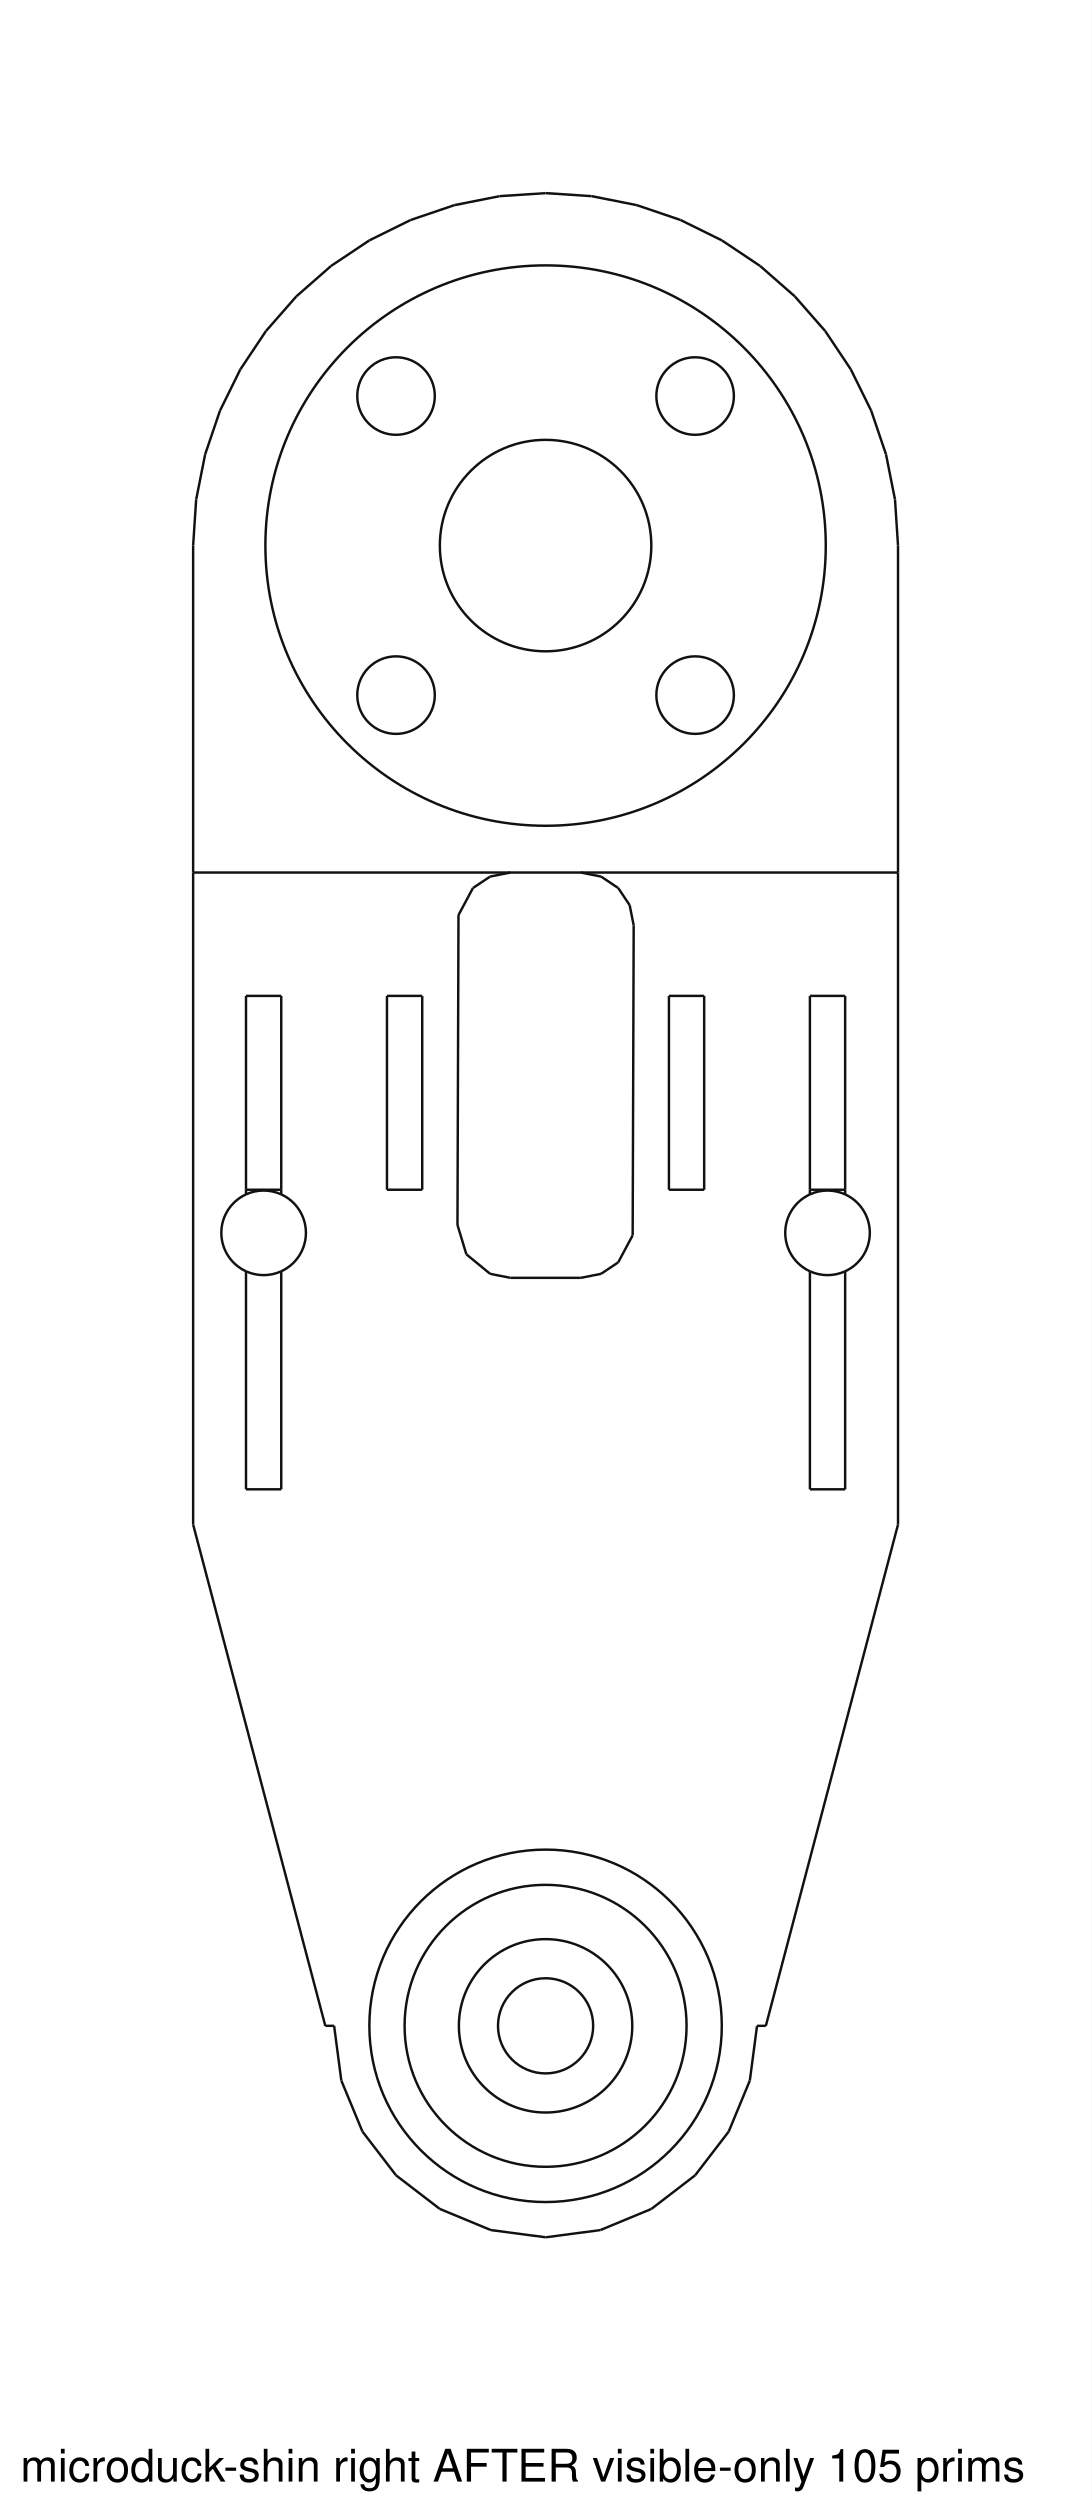
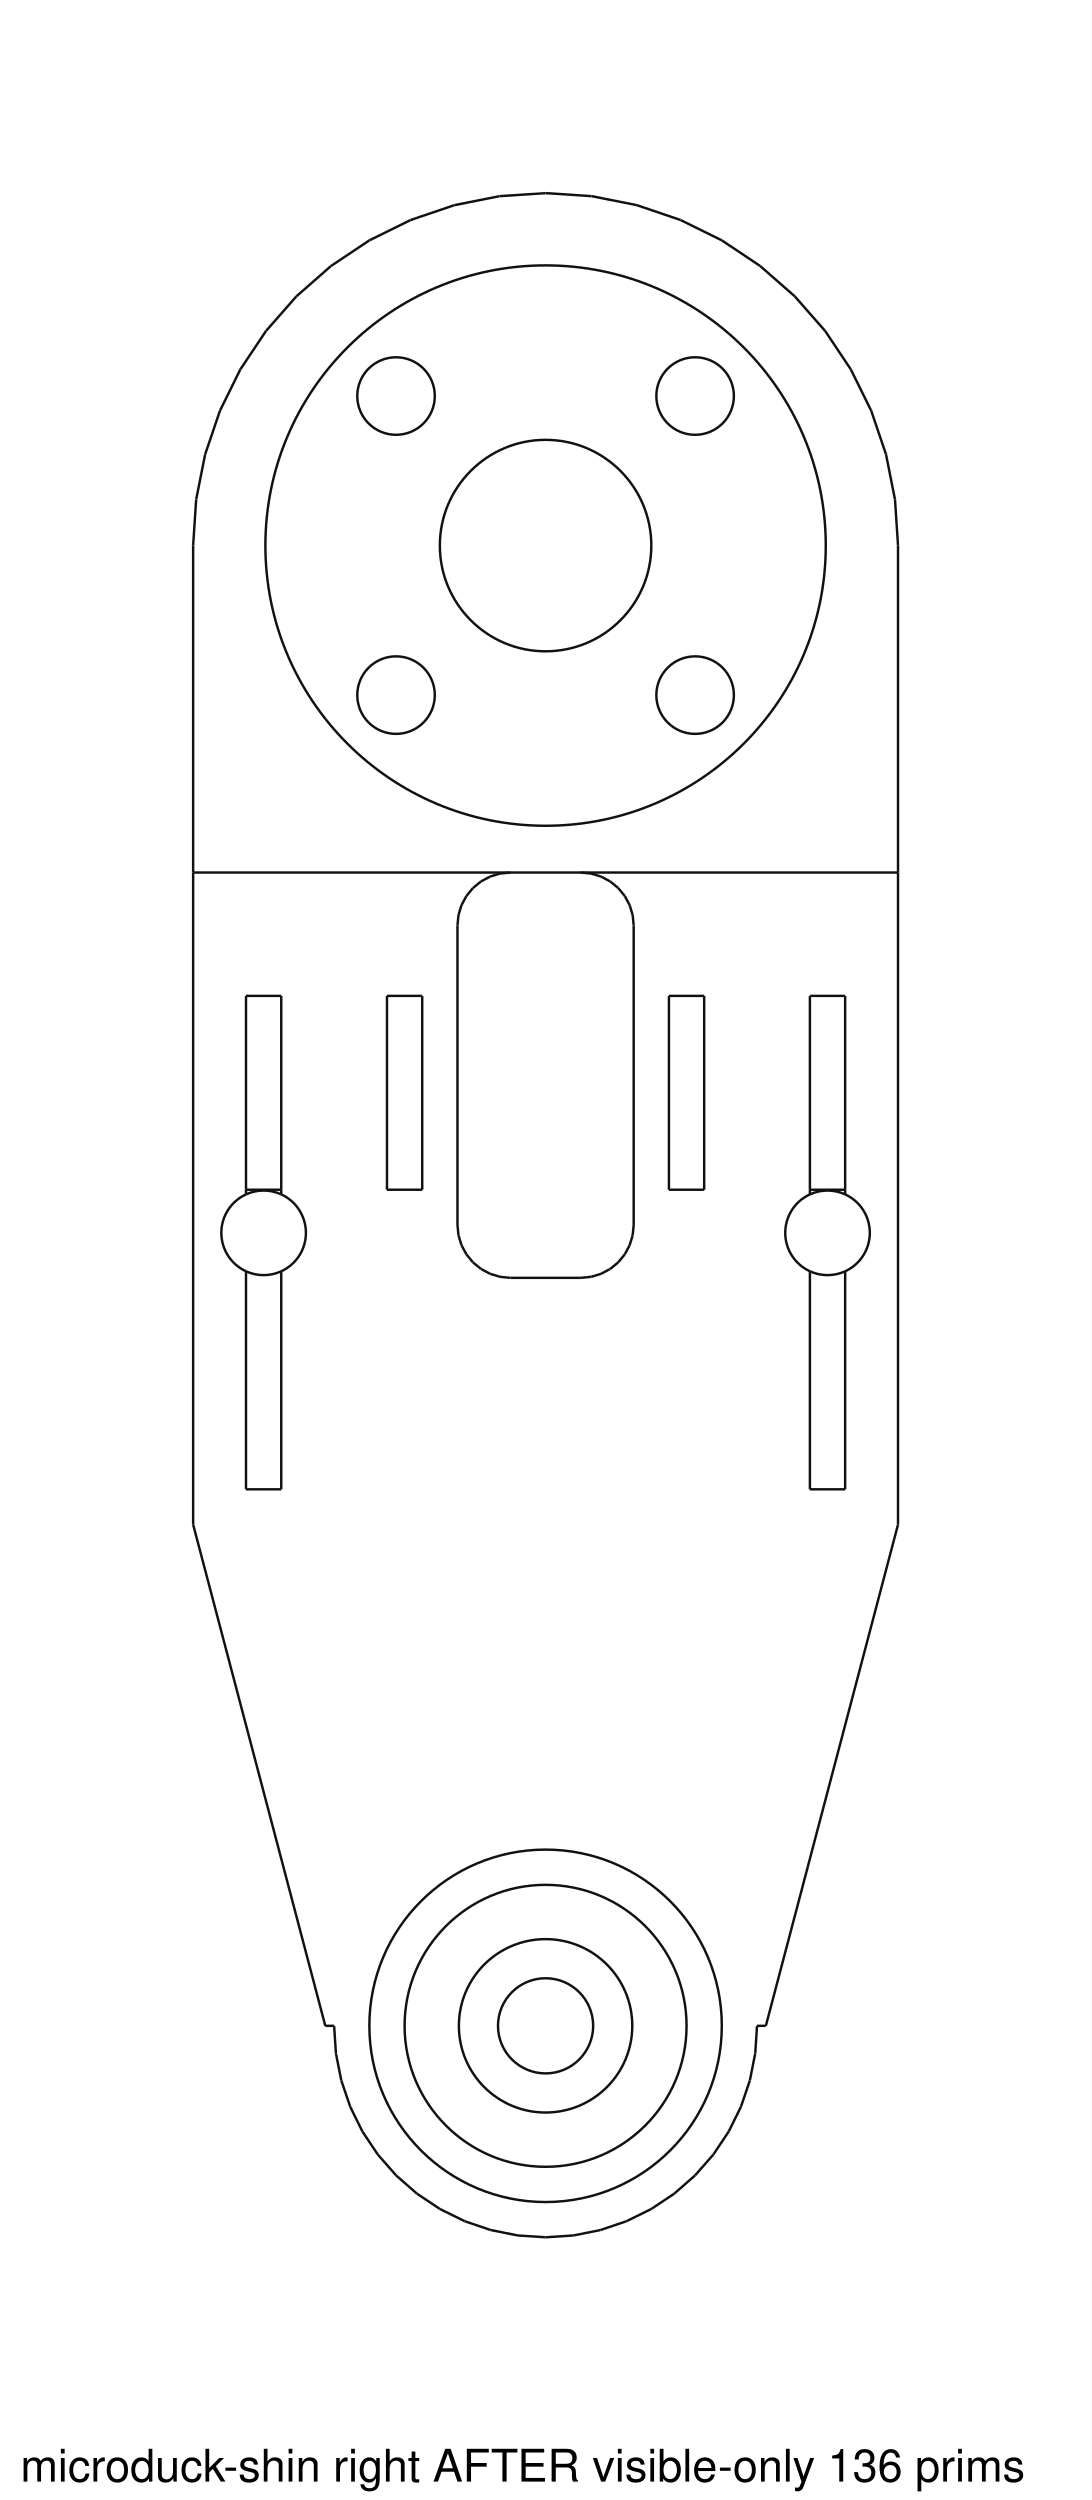
<svg xmlns="http://www.w3.org/2000/svg" width="534" height="1223" viewBox="0 0 534 1223">
  <rect width="100%" height="100%" fill="#fff" />
  <circle cx="266.897" cy="266.897" r="137.069" fill="none" stroke="#111" stroke-width="1.2" />
  <circle cx="193.741" cy="340.052" r="18.966" fill="none" stroke="#111" stroke-width="1.2" />
  <circle cx="193.741" cy="193.741" r="18.966" fill="none" stroke="#111" stroke-width="1.2" />
  <circle cx="340.052" cy="340.052" r="18.966" fill="none" stroke="#111" stroke-width="1.2" />
  <circle cx="266.897" cy="266.897" r="51.724" fill="none" stroke="#111" stroke-width="1.2" />
  <circle cx="340.052" cy="193.741" r="18.966" fill="none" stroke="#111" stroke-width="1.2" />
  <path d="M 413.448 621.912 A 20.690 20.690 0 0 0 413.448 584.295" fill="none" stroke="#111" stroke-width="1.2" />
  <path d="M 396.207 621.912 A 20.690 20.690 0 0 0 413.448 621.912" fill="none" stroke="#111" stroke-width="1.2" />
  <path d="M 396.207 584.295 A 20.690 20.690 0 0 0 396.207 621.912" fill="none" stroke="#111" stroke-width="1.2" />
  <path d="M 137.586 621.912 A 20.690 20.690 0 0 0 137.586 584.295" fill="none" stroke="#111" stroke-width="1.2" />
  <path d="M 120.345 621.912 A 20.690 20.690 0 0 0 137.586 621.912" fill="none" stroke="#111" stroke-width="1.2" />
  <path d="M 120.345 584.295 A 20.690 20.690 0 0 0 120.345 621.912" fill="none" stroke="#111" stroke-width="1.2" />
  <circle cx="266.897" cy="991.034" r="86.207" fill="none" stroke="#111" stroke-width="1.2" />
  <circle cx="266.897" cy="991.034" r="68.966" fill="none" stroke="#111" stroke-width="1.2" />
  <circle cx="266.897" cy="991.034" r="23.276" fill="none" stroke="#111" stroke-width="1.2" />
  <circle cx="266.897" cy="991.034" r="42.414" fill="none" stroke="#111" stroke-width="1.2" />
  <path d="M 413.448 584.295 A 20.690 20.690 0 0 0 396.207 584.295" fill="none" stroke="#111" stroke-width="1.2" />
  <path d="M 137.586 584.295 A 20.690 20.690 0 0 0 120.345 584.295" fill="none" stroke="#111" stroke-width="1.2" />
  <line x1="94.483" y1="426.845" x2="94.483" y2="266.897" stroke="#111" stroke-width="1.2" />
  <line x1="94.483" y1="266.897" x2="95.958" y2="244.392" stroke="#111" stroke-width="1.2" />
  <line x1="95.958" y1="244.392" x2="100.358" y2="222.273" stroke="#111" stroke-width="1.2" />
  <line x1="100.358" y1="222.273" x2="107.607" y2="200.917" stroke="#111" stroke-width="1.2" />
  <line x1="107.607" y1="200.917" x2="117.582" y2="180.690" stroke="#111" stroke-width="1.2" />
  <line x1="117.582" y1="180.690" x2="130.111" y2="161.938" stroke="#111" stroke-width="1.2" />
  <line x1="130.111" y1="161.938" x2="144.982" y2="144.982" stroke="#111" stroke-width="1.2" />
  <line x1="144.982" y1="144.982" x2="161.938" y2="130.111" stroke="#111" stroke-width="1.2" />
  <line x1="161.938" y1="130.111" x2="180.690" y2="117.582" stroke="#111" stroke-width="1.2" />
  <line x1="180.690" y1="117.582" x2="200.917" y2="107.607" stroke="#111" stroke-width="1.2" />
  <line x1="200.917" y1="107.607" x2="222.273" y2="100.358" stroke="#111" stroke-width="1.2" />
  <line x1="222.273" y1="100.358" x2="244.392" y2="95.958" stroke="#111" stroke-width="1.2" />
  <line x1="244.392" y1="95.958" x2="266.897" y2="94.483" stroke="#111" stroke-width="1.2" />
  <line x1="266.897" y1="94.483" x2="289.401" y2="95.958" stroke="#111" stroke-width="1.2" />
  <line x1="289.401" y1="95.958" x2="311.521" y2="100.358" stroke="#111" stroke-width="1.2" />
  <line x1="311.521" y1="100.358" x2="332.876" y2="107.607" stroke="#111" stroke-width="1.2" />
  <line x1="332.876" y1="107.607" x2="353.103" y2="117.582" stroke="#111" stroke-width="1.2" />
  <line x1="353.103" y1="117.582" x2="371.855" y2="130.111" stroke="#111" stroke-width="1.2" />
  <line x1="371.855" y1="130.111" x2="388.812" y2="144.982" stroke="#111" stroke-width="1.2" />
  <line x1="388.812" y1="144.982" x2="403.682" y2="161.938" stroke="#111" stroke-width="1.2" />
  <line x1="403.682" y1="161.938" x2="416.211" y2="180.690" stroke="#111" stroke-width="1.2" />
  <line x1="416.211" y1="180.690" x2="426.186" y2="200.917" stroke="#111" stroke-width="1.2" />
  <line x1="426.186" y1="200.917" x2="433.435" y2="222.273" stroke="#111" stroke-width="1.2" />
  <line x1="433.435" y1="222.273" x2="437.835" y2="244.392" stroke="#111" stroke-width="1.2" />
  <line x1="437.835" y1="244.392" x2="439.310" y2="266.897" stroke="#111" stroke-width="1.2" />
  <line x1="439.310" y1="266.897" x2="439.310" y2="426.845" stroke="#111" stroke-width="1.2" />
  <line x1="94.483" y1="426.845" x2="439.310" y2="426.845" stroke="#111" stroke-width="1.2" />
  <line x1="94.483" y1="426.845" x2="94.483" y2="745.810" stroke="#111" stroke-width="1.2" />
  <line x1="94.483" y1="745.810" x2="159.138" y2="991.034" stroke="#111" stroke-width="1.2" />
  <line x1="159.138" y1="991.034" x2="163.448" y2="991.034" stroke="#111" stroke-width="1.2" />
-   <line x1="163.448" y1="991.034" x2="166.973" y2="1017.809" stroke="#111" stroke-width="1.2" />
-   <line x1="166.973" y1="1017.809" x2="177.308" y2="1042.759" stroke="#111" stroke-width="1.2" />
-   <line x1="177.308" y1="1042.759" x2="193.748" y2="1064.183" stroke="#111" stroke-width="1.2" />
-   <line x1="193.748" y1="1064.183" x2="215.172" y2="1080.623" stroke="#111" stroke-width="1.2" />
-   <line x1="215.172" y1="1080.623" x2="240.122" y2="1090.958" stroke="#111" stroke-width="1.2" />
-   <line x1="240.122" y1="1090.958" x2="266.897" y2="1094.483" stroke="#111" stroke-width="1.2" />
-   <line x1="266.897" y1="1094.483" x2="293.671" y2="1090.958" stroke="#111" stroke-width="1.2" />
-   <line x1="293.671" y1="1090.958" x2="318.621" y2="1080.623" stroke="#111" stroke-width="1.2" />
-   <line x1="318.621" y1="1080.623" x2="340.046" y2="1064.183" stroke="#111" stroke-width="1.2" />
-   <line x1="340.046" y1="1064.183" x2="356.485" y2="1042.759" stroke="#111" stroke-width="1.2" />
-   <line x1="356.485" y1="1042.759" x2="366.820" y2="1017.809" stroke="#111" stroke-width="1.2" />
-   <line x1="366.820" y1="1017.809" x2="370.345" y2="991.034" stroke="#111" stroke-width="1.2" />
+   <line x1="163.448" y1="991.034" x2="164.333" y2="1004.537" stroke="#111" stroke-width="1.2" />
+   <line x1="164.333" y1="1004.537" x2="166.973" y2="1017.809" stroke="#111" stroke-width="1.2" />
+   <line x1="166.973" y1="1017.809" x2="171.323" y2="1030.622" stroke="#111" stroke-width="1.2" />
+   <line x1="171.323" y1="1030.622" x2="177.308" y2="1042.759" stroke="#111" stroke-width="1.2" />
+   <line x1="177.308" y1="1042.759" x2="184.826" y2="1054.010" stroke="#111" stroke-width="1.2" />
+   <line x1="184.826" y1="1054.010" x2="193.748" y2="1064.183" stroke="#111" stroke-width="1.2" />
+   <line x1="193.748" y1="1064.183" x2="203.921" y2="1073.106" stroke="#111" stroke-width="1.2" />
+   <line x1="203.921" y1="1073.106" x2="215.172" y2="1080.623" stroke="#111" stroke-width="1.2" />
+   <line x1="215.172" y1="1080.623" x2="227.309" y2="1086.608" stroke="#111" stroke-width="1.2" />
+   <line x1="227.309" y1="1086.608" x2="240.122" y2="1090.958" stroke="#111" stroke-width="1.2" />
+   <line x1="240.122" y1="1090.958" x2="253.394" y2="1093.598" stroke="#111" stroke-width="1.2" />
+   <line x1="253.394" y1="1093.598" x2="266.897" y2="1094.483" stroke="#111" stroke-width="1.2" />
+   <line x1="266.897" y1="1094.483" x2="280.399" y2="1093.598" stroke="#111" stroke-width="1.2" />
+   <line x1="280.399" y1="1093.598" x2="293.671" y2="1090.958" stroke="#111" stroke-width="1.2" />
+   <line x1="293.671" y1="1090.958" x2="306.484" y2="1086.608" stroke="#111" stroke-width="1.2" />
+   <line x1="306.484" y1="1086.608" x2="318.621" y2="1080.623" stroke="#111" stroke-width="1.2" />
+   <line x1="318.621" y1="1080.623" x2="329.872" y2="1073.106" stroke="#111" stroke-width="1.2" />
+   <line x1="329.872" y1="1073.106" x2="340.046" y2="1064.183" stroke="#111" stroke-width="1.2" />
+   <line x1="340.046" y1="1064.183" x2="348.968" y2="1054.010" stroke="#111" stroke-width="1.2" />
+   <line x1="348.968" y1="1054.010" x2="356.485" y2="1042.759" stroke="#111" stroke-width="1.2" />
+   <line x1="356.485" y1="1042.759" x2="362.470" y2="1030.622" stroke="#111" stroke-width="1.2" />
+   <line x1="362.470" y1="1030.622" x2="366.820" y2="1017.809" stroke="#111" stroke-width="1.2" />
+   <line x1="366.820" y1="1017.809" x2="369.460" y2="1004.537" stroke="#111" stroke-width="1.2" />
+   <line x1="369.460" y1="1004.537" x2="370.345" y2="991.034" stroke="#111" stroke-width="1.2" />
  <line x1="370.345" y1="991.034" x2="374.655" y2="991.034" stroke="#111" stroke-width="1.2" />
  <line x1="374.655" y1="991.034" x2="439.310" y2="745.810" stroke="#111" stroke-width="1.2" />
  <line x1="439.310" y1="745.810" x2="439.310" y2="426.845" stroke="#111" stroke-width="1.2" />
-   <line x1="284.138" y1="426.845" x2="294.035" y2="428.813" stroke="#111" stroke-width="1.2" />
-   <line x1="294.035" y1="428.813" x2="302.425" y2="434.420" stroke="#111" stroke-width="1.2" />
-   <line x1="302.425" y1="434.420" x2="308.031" y2="442.810" stroke="#111" stroke-width="1.2" />
-   <line x1="308.031" y1="442.810" x2="310.000" y2="452.707" stroke="#111" stroke-width="1.2" />
-   <line x1="310.000" y1="452.707" x2="309.503" y2="604.304" stroke="#111" stroke-width="1.2" />
-   <line x1="309.503" y1="604.304" x2="302.425" y2="617.546" stroke="#111" stroke-width="1.2" />
-   <line x1="302.425" y1="617.546" x2="294.035" y2="623.152" stroke="#111" stroke-width="1.2" />
-   <line x1="294.035" y1="623.152" x2="284.138" y2="625.121" stroke="#111" stroke-width="1.2" />
+   <line x1="284.138" y1="426.845" x2="289.183" y2="427.342" stroke="#111" stroke-width="1.2" />
+   <line x1="289.183" y1="427.342" x2="294.035" y2="428.813" stroke="#111" stroke-width="1.2" />
+   <line x1="294.035" y1="428.813" x2="298.506" y2="431.203" stroke="#111" stroke-width="1.2" />
+   <line x1="298.506" y1="431.203" x2="302.425" y2="434.420" stroke="#111" stroke-width="1.2" />
+   <line x1="302.425" y1="434.420" x2="305.641" y2="438.339" stroke="#111" stroke-width="1.2" />
+   <line x1="305.641" y1="438.339" x2="308.031" y2="442.810" stroke="#111" stroke-width="1.2" />
+   <line x1="308.031" y1="442.810" x2="309.503" y2="447.661" stroke="#111" stroke-width="1.2" />
+   <line x1="309.503" y1="447.661" x2="310.000" y2="452.707" stroke="#111" stroke-width="1.2" />
+   <line x1="310.000" y1="452.707" x2="310.000" y2="599.259" stroke="#111" stroke-width="1.2" />
+   <line x1="310.000" y1="599.259" x2="309.503" y2="604.304" stroke="#111" stroke-width="1.2" />
+   <line x1="309.503" y1="604.304" x2="308.031" y2="609.156" stroke="#111" stroke-width="1.2" />
+   <line x1="308.031" y1="609.156" x2="305.641" y2="613.627" stroke="#111" stroke-width="1.2" />
+   <line x1="305.641" y1="613.627" x2="302.425" y2="617.546" stroke="#111" stroke-width="1.2" />
+   <line x1="302.425" y1="617.546" x2="298.506" y2="620.762" stroke="#111" stroke-width="1.2" />
+   <line x1="298.506" y1="620.762" x2="294.035" y2="623.152" stroke="#111" stroke-width="1.2" />
+   <line x1="294.035" y1="623.152" x2="289.183" y2="624.624" stroke="#111" stroke-width="1.2" />
+   <line x1="289.183" y1="624.624" x2="284.138" y2="625.121" stroke="#111" stroke-width="1.2" />
  <line x1="284.138" y1="625.121" x2="249.655" y2="625.121" stroke="#111" stroke-width="1.2" />
-   <line x1="249.655" y1="625.121" x2="239.758" y2="623.152" stroke="#111" stroke-width="1.2" />
-   <line x1="239.758" y1="623.152" x2="228.152" y2="613.627" stroke="#111" stroke-width="1.2" />
-   <line x1="228.152" y1="613.627" x2="223.793" y2="599.259" stroke="#111" stroke-width="1.2" />
-   <line x1="223.793" y1="599.259" x2="224.290" y2="447.661" stroke="#111" stroke-width="1.2" />
-   <line x1="224.290" y1="447.661" x2="231.368" y2="434.420" stroke="#111" stroke-width="1.2" />
-   <line x1="231.368" y1="434.420" x2="239.758" y2="428.813" stroke="#111" stroke-width="1.2" />
-   <line x1="239.758" y1="428.813" x2="249.655" y2="426.845" stroke="#111" stroke-width="1.2" />
+   <line x1="249.655" y1="625.121" x2="244.610" y2="624.624" stroke="#111" stroke-width="1.2" />
+   <line x1="244.610" y1="624.624" x2="239.758" y2="623.152" stroke="#111" stroke-width="1.2" />
+   <line x1="239.758" y1="623.152" x2="235.287" y2="620.762" stroke="#111" stroke-width="1.2" />
+   <line x1="235.287" y1="620.762" x2="231.368" y2="617.546" stroke="#111" stroke-width="1.2" />
+   <line x1="231.368" y1="617.546" x2="228.152" y2="613.627" stroke="#111" stroke-width="1.2" />
+   <line x1="228.152" y1="613.627" x2="225.762" y2="609.156" stroke="#111" stroke-width="1.2" />
+   <line x1="225.762" y1="609.156" x2="224.290" y2="604.304" stroke="#111" stroke-width="1.2" />
+   <line x1="224.290" y1="604.304" x2="223.793" y2="599.259" stroke="#111" stroke-width="1.2" />
+   <line x1="223.793" y1="599.259" x2="223.793" y2="452.707" stroke="#111" stroke-width="1.2" />
+   <line x1="223.793" y1="452.707" x2="224.290" y2="447.661" stroke="#111" stroke-width="1.2" />
+   <line x1="224.290" y1="447.661" x2="225.762" y2="442.810" stroke="#111" stroke-width="1.2" />
+   <line x1="225.762" y1="442.810" x2="228.152" y2="438.339" stroke="#111" stroke-width="1.2" />
+   <line x1="228.152" y1="438.339" x2="231.368" y2="434.420" stroke="#111" stroke-width="1.2" />
+   <line x1="231.368" y1="434.420" x2="235.287" y2="431.203" stroke="#111" stroke-width="1.2" />
+   <line x1="235.287" y1="431.203" x2="239.758" y2="428.813" stroke="#111" stroke-width="1.2" />
+   <line x1="239.758" y1="428.813" x2="244.610" y2="427.342" stroke="#111" stroke-width="1.2" />
+   <line x1="244.610" y1="427.342" x2="249.655" y2="426.845" stroke="#111" stroke-width="1.2" />
  <line x1="120.345" y1="621.912" x2="120.345" y2="728.569" stroke="#111" stroke-width="1.2" />
  <line x1="120.345" y1="728.569" x2="137.586" y2="728.569" stroke="#111" stroke-width="1.2" />
  <line x1="137.586" y1="728.569" x2="137.586" y2="621.912" stroke="#111" stroke-width="1.2" />
  <line x1="396.207" y1="621.912" x2="396.207" y2="728.569" stroke="#111" stroke-width="1.2" />
  <line x1="396.207" y1="728.569" x2="413.448" y2="728.569" stroke="#111" stroke-width="1.2" />
  <line x1="413.448" y1="728.569" x2="413.448" y2="621.912" stroke="#111" stroke-width="1.2" />
  <line x1="137.586" y1="584.295" x2="137.586" y2="582.017" stroke="#111" stroke-width="1.2" />
  <line x1="137.586" y1="582.017" x2="120.345" y2="582.017" stroke="#111" stroke-width="1.2" />
  <line x1="137.586" y1="582.017" x2="137.586" y2="487.190" stroke="#111" stroke-width="1.2" />
  <line x1="137.586" y1="487.190" x2="120.345" y2="487.190" stroke="#111" stroke-width="1.2" />
  <line x1="120.345" y1="487.190" x2="120.345" y2="582.017" stroke="#111" stroke-width="1.2" />
  <line x1="120.345" y1="584.295" x2="120.345" y2="582.017" stroke="#111" stroke-width="1.2" />
  <line x1="413.448" y1="584.295" x2="413.448" y2="582.017" stroke="#111" stroke-width="1.2" />
  <line x1="413.448" y1="582.017" x2="396.207" y2="582.017" stroke="#111" stroke-width="1.2" />
  <line x1="413.448" y1="582.017" x2="413.448" y2="487.190" stroke="#111" stroke-width="1.2" />
  <line x1="413.448" y1="487.190" x2="396.207" y2="487.190" stroke="#111" stroke-width="1.2" />
  <line x1="396.207" y1="487.190" x2="396.207" y2="582.017" stroke="#111" stroke-width="1.2" />
  <line x1="396.207" y1="584.295" x2="396.207" y2="582.017" stroke="#111" stroke-width="1.2" />
  <line x1="206.552" y1="582.017" x2="189.310" y2="582.017" stroke="#111" stroke-width="1.2" />
  <line x1="189.310" y1="582.017" x2="189.310" y2="487.190" stroke="#111" stroke-width="1.2" />
  <line x1="189.310" y1="487.190" x2="206.552" y2="487.190" stroke="#111" stroke-width="1.2" />
  <line x1="206.552" y1="487.190" x2="206.552" y2="582.017" stroke="#111" stroke-width="1.2" />
  <line x1="344.483" y1="582.017" x2="327.241" y2="582.017" stroke="#111" stroke-width="1.2" />
  <line x1="327.241" y1="582.017" x2="327.241" y2="487.190" stroke="#111" stroke-width="1.2" />
  <line x1="327.241" y1="487.190" x2="344.483" y2="487.190" stroke="#111" stroke-width="1.2" />
  <line x1="344.483" y1="487.190" x2="344.483" y2="582.017" stroke="#111" stroke-width="1.2" />
-   <text x="10" y="1214" font-family="Helvetica" font-size="22" fill="#000">microduck-shin  right  AFTER visible-only  105 prims</text>
+   <text x="10" y="1214" font-family="Helvetica" font-size="22" fill="#000">microduck-shin  right  AFTER visible-only  136 prims</text>
</svg>
